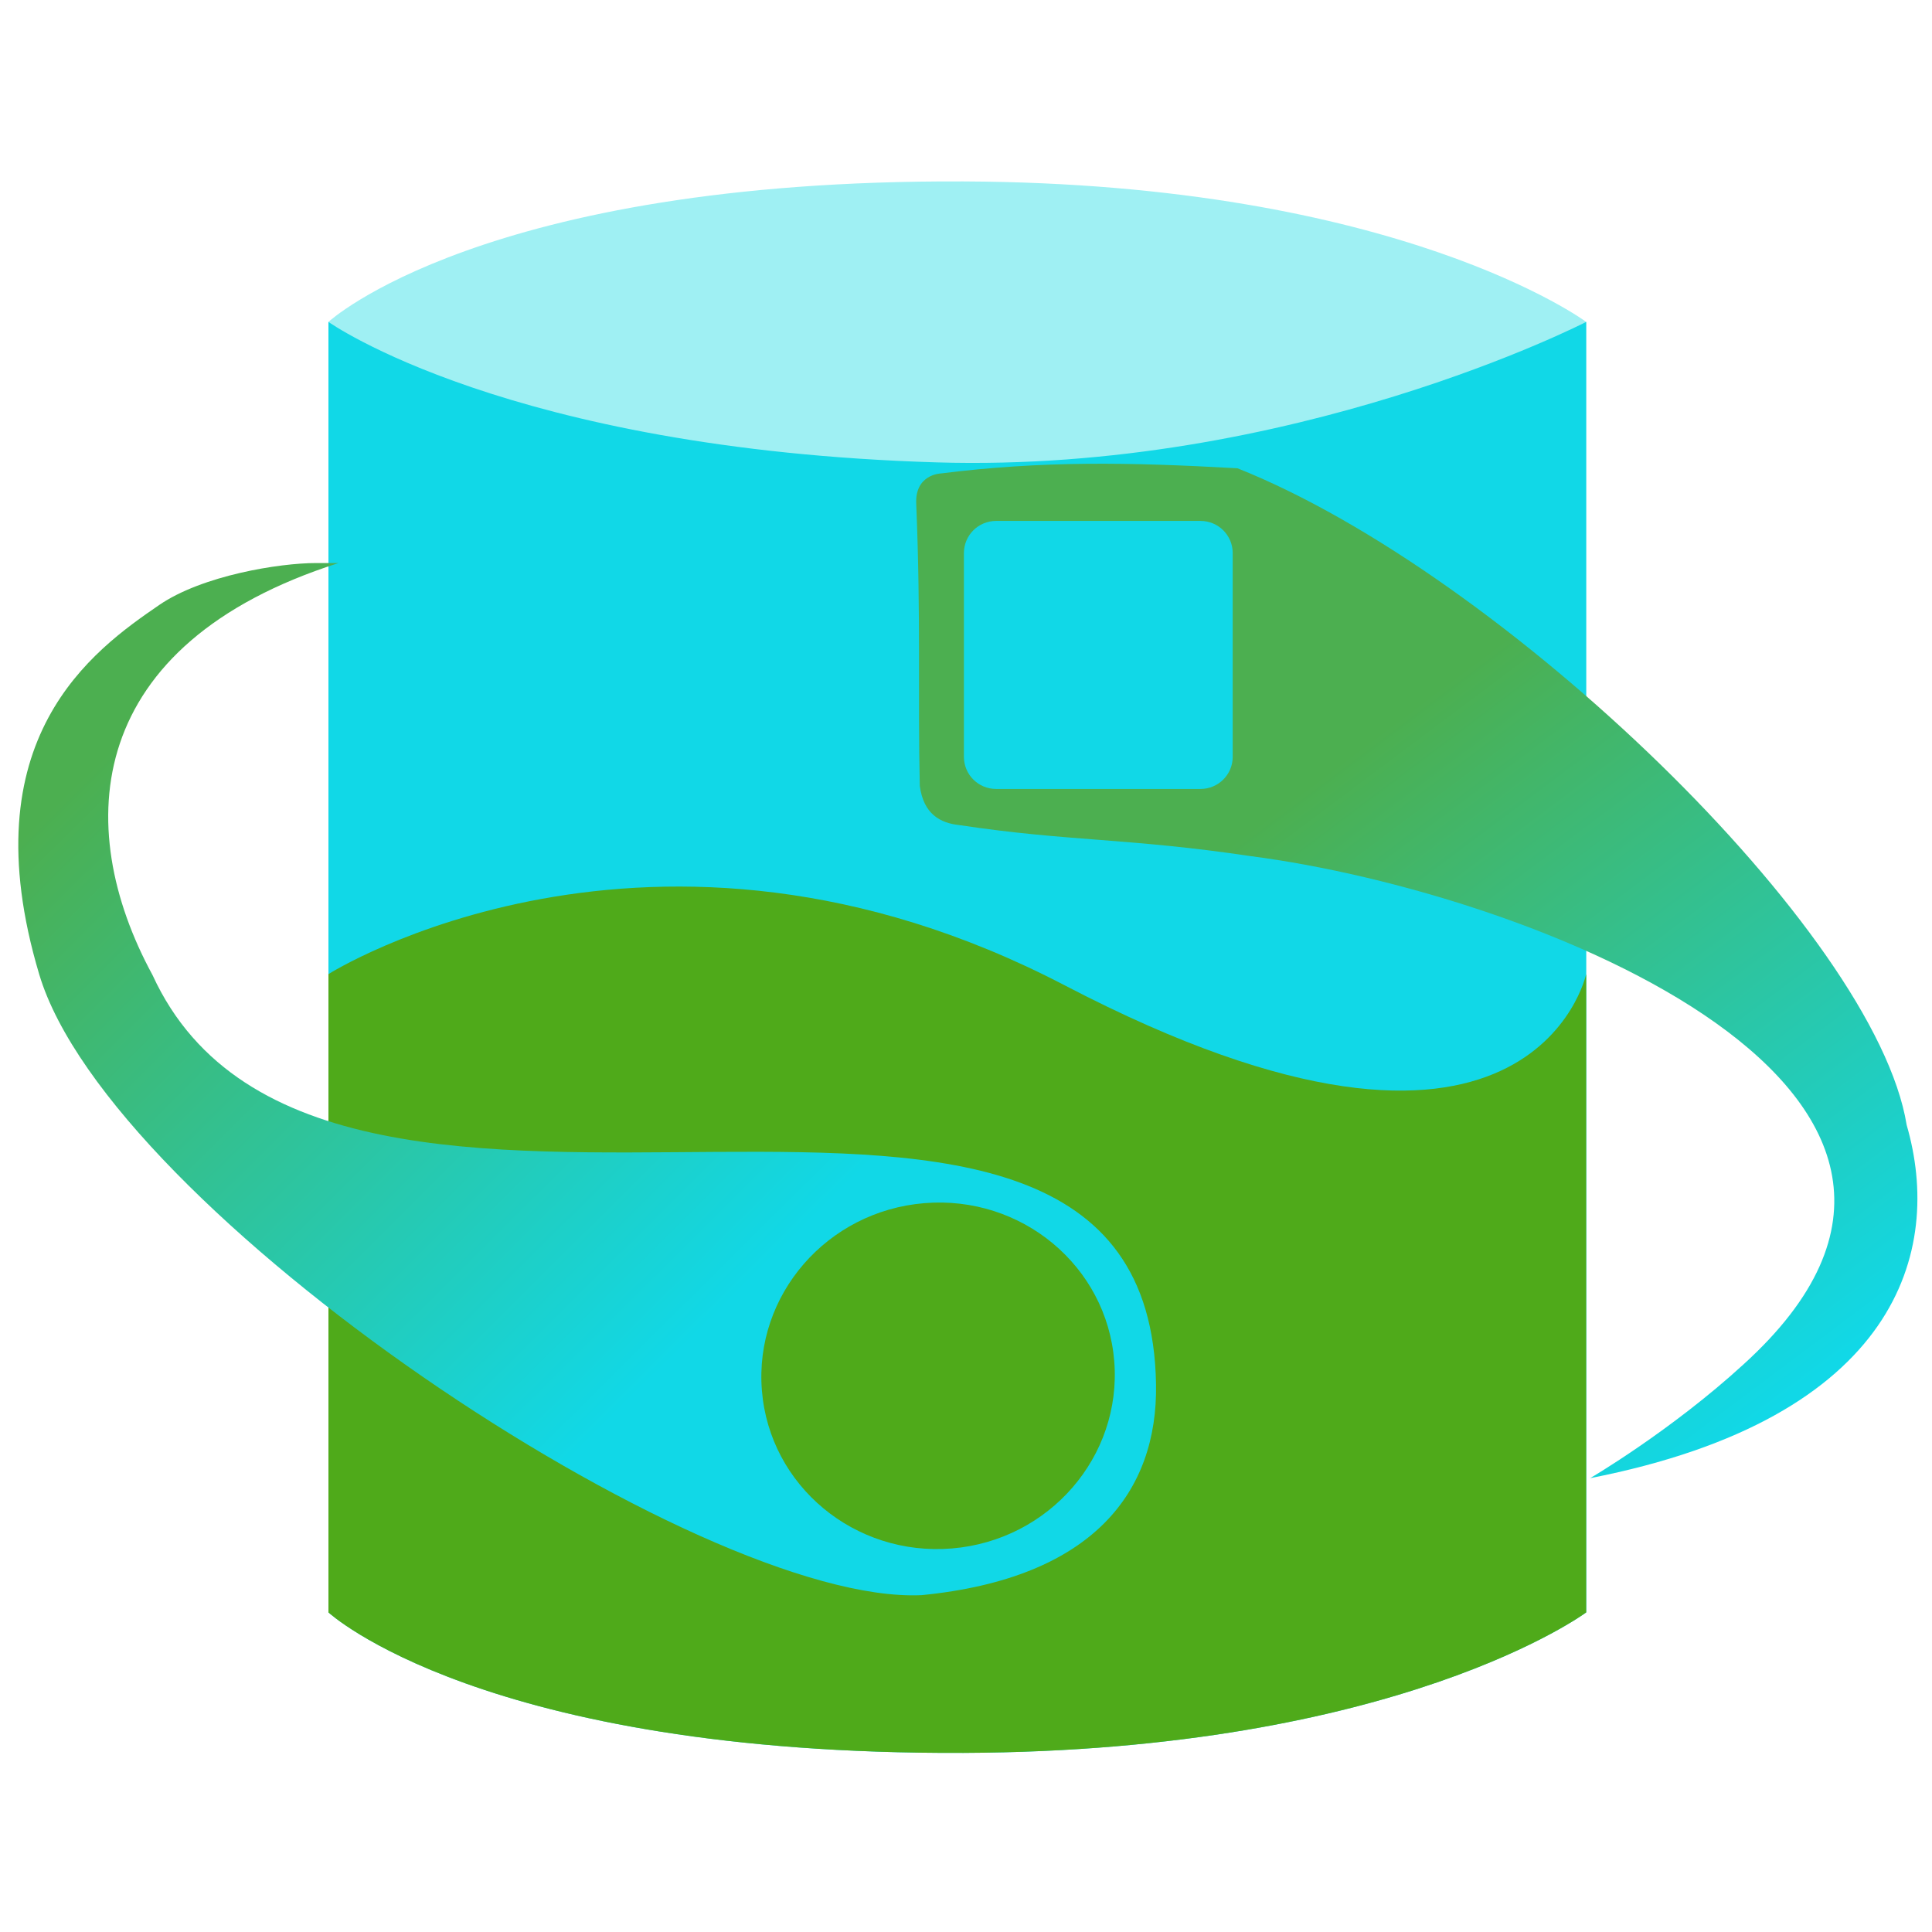
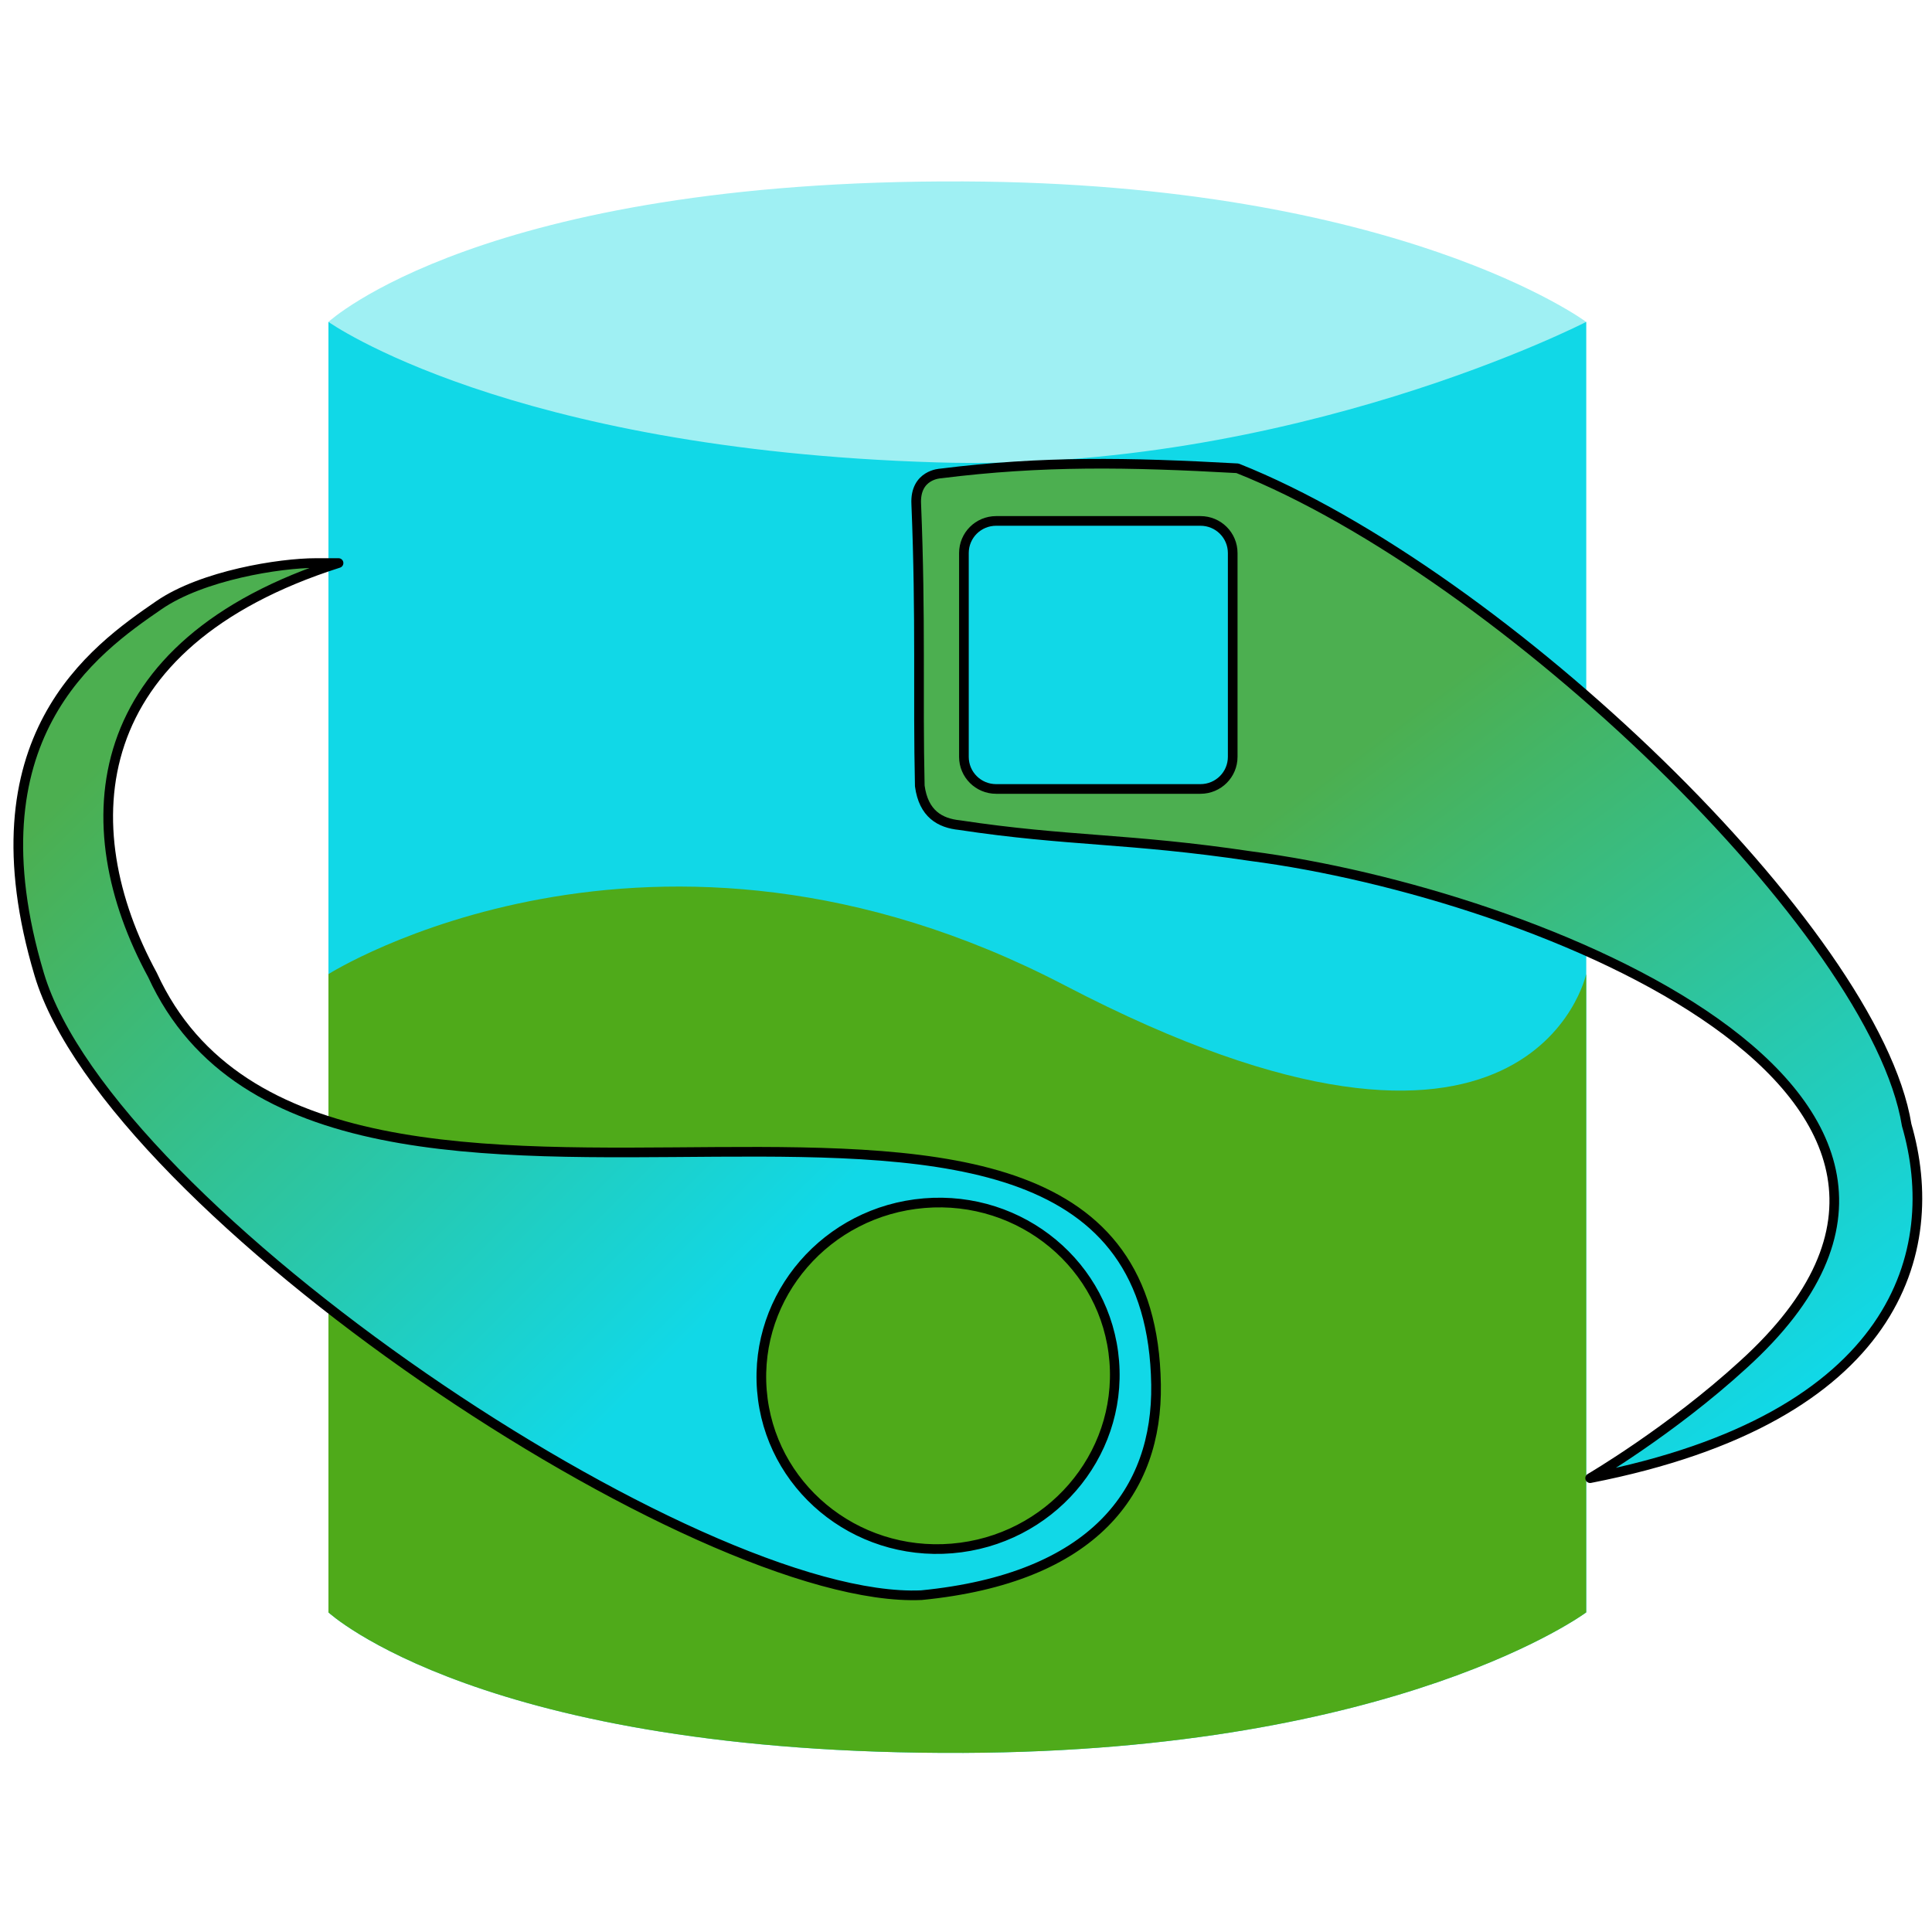
<svg xmlns="http://www.w3.org/2000/svg" xmlns:xlink="http://www.w3.org/1999/xlink" width="300mm" height="300mm" viewBox="0 0 300 300" version="1.1" id="svg5">
  <defs id="defs2">
    <linearGradient id="linearGradient881">
      <stop style="stop-color:#4caf50;stop-opacity:1;" offset="0" id="stop877" />
      <stop style="stop-color:#11d8e7;stop-opacity:1" offset="1" id="stop879" />
    </linearGradient>
    <linearGradient xlink:href="#linearGradient881" id="linearGradient883" x1="-1042.239" y1="575.592" x2="-661.949" y2="920.753" gradientUnits="userSpaceOnUse" gradientTransform="translate(1230.96,-12.85768)" />
    <linearGradient xlink:href="#linearGradient881" id="linearGradient883-2" x1="-1042.239" y1="575.592" x2="-661.949" y2="920.753" gradientUnits="userSpaceOnUse" gradientTransform="matrix(0.2645833,0,0,0.2645833,-525.6263,-271.0519)" />
    <linearGradient xlink:href="#linearGradient881" id="linearGradient883-5-2" x1="-1042.239" y1="575.592" x2="-661.949" y2="920.753" gradientUnits="userSpaceOnUse" gradientTransform="matrix(-0.2120048,-0.1582981,-0.1582981,0.2120048,-742.1227,-342.5575)" />
    <linearGradient xlink:href="#linearGradient881" id="linearGradient949" gradientUnits="userSpaceOnUse" gradientTransform="matrix(0.2523275,0.07959378,-0.07959378,0.2523275,-524.1025,-80.02804)" x1="-1042.239" y1="575.592" x2="-661.949" y2="920.753" />
    <linearGradient xlink:href="#linearGradient881" id="linearGradient883-2-9" x1="-994.084" y1="602.161" x2="-809.738" y2="824.441" gradientUnits="userSpaceOnUse" gradientTransform="matrix(0.440268,-0.03652603,0.03592056,0.4476891,439.9932,-199.3437)" />
    <linearGradient xlink:href="#linearGradient881" id="linearGradient883-2-9-6" x1="-1042.239" y1="575.592" x2="-661.949" y2="920.753" gradientUnits="userSpaceOnUse" gradientTransform="translate(1110.59,177.7704)" />
    <linearGradient xlink:href="#linearGradient881" id="linearGradient1006" gradientUnits="userSpaceOnUse" gradientTransform="translate(1110.59,177.7704)" x1="-1042.239" y1="575.592" x2="-661.949" y2="920.753" />
    <linearGradient xlink:href="#linearGradient881" id="linearGradient1009" gradientUnits="userSpaceOnUse" gradientTransform="matrix(-0.441731,0,0,-0.4404892,-158.333,474.8254)" x1="-799.502" y1="793.313" x2="-964.169" y2="574.529" />
  </defs>
  <g id="layer1" transform="translate(0,3)" style="display:inline">
    <path id="rect31-3" style="fill:#9ff0f3;fill-opacity:1;fill-rule:evenodd;stroke-width:0.423" d="m 51.001,247.375 c 0,0 27.787,-19.791 94.41,-21.813 55.279,-1.677 100.891,21.813 100.891,21.813 V 46.985 c 0,0 -28.983,-21.529 -96.677,-21.813 -74.716,-0.312 -98.624,21.813 -98.624,21.813 z" />
    <path id="rect31" style="fill:#11d8e7;fill-opacity:1;fill-rule:evenodd;stroke-width:0.423" d="m 51.001,46.985 c 0,0 27.787,19.791 94.41,21.813 55.279,1.677 100.891,-21.813 100.891,-21.813 V 247.375 c 0,0 -28.983,21.529 -96.677,21.813 C 74.909,269.5 51.001,247.375 51.001,247.375 Z" />
  </g>
  <g id="layer2" transform="translate(0,3)" style="display:inline">
    <path id="rect31-6" style="fill:#4faa1a;fill-opacity:1;fill-rule:evenodd;stroke-width:0.423" d="m 51.001,148.258 c 0,0 50.143,-31.722 114.338,1.751 72.43,37.767 80.963,-1.751 80.963,-1.751 v 99.117 c 0,0 -28.983,21.529 -96.677,21.813 C 74.909,269.5 51.001,247.375 51.001,247.375 Z" />
  </g>
  <g id="layer3" transform="translate(0,3)" style="display:inline" />
  <g id="layer4" transform="translate(0,3)">
    <path style="opacity:1;fill:url(#linearGradient949);fill-opacity:1;stroke:none;stroke-width:0.741;stroke-linecap:round;stroke-linejoin:round;stroke-miterlimit:4;stroke-dasharray:none;stroke-dashoffset:0;stroke-opacity:1;paint-order:markers fill stroke" d="m -800.61,-12.208 c -3.201,-1.021 -10.196,-2.938 -14.946,-1.941 -7.194,1.51 -21.751,4.713 -26.502,25.675 -4.429,19.543 32.302,67.139 50.33,81.484 18.028,14.345 77.32,35.038 95.222,24.277 18.422,-11.073 16.909,-25.901 16.091,-33.206 -0.54,-4.824 -4.55,-10.868 -6.521,-13.588 -0.657,-0.907 -1.088,-1.444 -1.088,-1.444 0,0 4.558,8.831 3.466,17.962 -1.077,9.003 -7.725,18.278 -18.826,22.293 -24.137,6.657 -41.192,-26.941 -59.095,-43.355 -15.486,-18.215 -68.371,-20.508 -69.843,-50.388 0.339,-11.8 7.067,-21.017 15.281,-24.857 8.33,-3.895 18.144,-2.33 18.144,-2.33 0,0 -0.645,-0.241 -1.712,-0.581 z m 26.509,74.242 c 3.207,1.071 6.146,3.151 8.301,6.145 3.931,5.461 4.145,12.43 1.103,17.754 -3.857,5.771 -11.38,8.523 -18.566,6.256 -4.535,-1.43 -8.032,-4.576 -9.959,-8.445 -2.982,-6.594 -1.404,-14.394 4.092,-18.975 2.598,-2.092 5.85,-3.355 9.295,-3.559 1.934,-0.073 3.879,0.204 5.735,0.824 z" id="path870" />
    <path style="opacity:1;fill:url(#linearGradient883-2);fill-opacity:1;stroke:none;stroke-width:0.741;stroke-linecap:round;stroke-linejoin:round;stroke-miterlimit:4;stroke-dasharray:none;stroke-dashoffset:0;stroke-opacity:1;paint-order:markers fill stroke" d="m -768.924,-123.193 c -3.36,-0.011 -10.607,0.265 -14.838,2.645 -6.407,3.604 -19.326,11.038 -17.551,32.458 1.775,21.42 56.406,62.495 77.171,63.267 16.144,-0.242 22.669,-7.742 23.306,-17.42 2.719,-41.299 -76.731,-9.166 -89.979,-44.929 -3.226,-11.355 0.417,-22.169 7.095,-28.303 6.772,-6.22 16.603,-7.68 16.603,-7.68 0,0 -0.688,-0.036 -1.808,-0.039 z m 47.949,62.656 c 9.08,-1e-5 16.44,7.094 16.44,15.844 -8e-5,8.75 -7.361,15.844 -16.44,15.844 -9.08,0 -16.44,-7.094 -16.44,-15.844 9e-5,-8.75 7.361,-15.844 16.44,-15.844 z" id="path870-7" />
    <path style="opacity:1;fill:url(#linearGradient883-5-2);fill-opacity:1;stroke:none;stroke-width:0.741;stroke-linecap:round;stroke-linejoin:round;stroke-miterlimit:4;stroke-dasharray:none;stroke-dashoffset:0;stroke-opacity:1;paint-order:markers fill stroke" d="m -635.637,-78.518 c 2.698,2.001 8.341,6.559 10.307,10.997 2.977,6.721 8.881,20.407 -5.357,36.509 -14.238,16.102 -82.587,16.328 -99.688,4.524 -12.791,-9.853 -13.532,-19.766 -8.253,-27.902 22.53,-34.719 66.967,38.563 98.979,17.833 9.379,-7.169 12.929,-18.014 11.248,-26.923 -1.705,-9.036 -8.709,-16.087 -8.709,-16.087 0,0 0.572,0.383 1.472,1.05 z m -75.906,21.517 c -7.275,-5.432 -17.417,-4.152 -22.653,2.859 -5.235,7.012 -3.581,17.099 3.694,22.532 7.275,5.432 17.417,4.152 22.653,-2.859 5.235,-7.012 3.581,-17.099 -3.694,-22.532 z" id="path870-6-0" />
-     <path style="opacity:1;fill:url(#linearGradient883-2-9);fill-opacity:1;stroke:none;stroke-width:1.248;stroke-linecap:round;stroke-linejoin:round;stroke-miterlimit:4;stroke-dasharray:none;stroke-dashoffset:0;stroke-opacity:1;paint-order:markers fill stroke" d="m 49.035,84.43 c -5.609,4.7e-5 -17.615,1.913 -24.331,6.524 C 14.532,97.936 -4.856,111.652 6.09,148.297 17.036,184.943 108.434,246.255 143.092,244.696 c 26.832,-2.639 36.67,-16.229 36.417,-32.692 C 178.427,141.748 50.584,207.087 23.683,148.403 11.054,125.186 13.176,97.002 52.569,84.429 Z M 143.512,183.827 c 15.109,-1.254 28.32,9.733 29.508,24.539 1.188,14.806 -10.097,27.825 -25.206,29.078 -15.109,1.253 -28.32,-9.733 -29.508,-24.539 -1.188,-14.806 10.097,-27.825 25.206,-29.078 z" id="path870-7-0" />
-     <path style="opacity:1;fill:url(#linearGradient1009);fill-opacity:1;stroke:none;stroke-width:1.236;stroke-linecap:round;stroke-linejoin:round;stroke-miterlimit:4;stroke-dasharray:none;stroke-dashoffset:0;stroke-opacity:1;paint-order:markers fill stroke" d="M 296.066,171.685 C 291.203,141.691 233.28,86.071 192.154,69.715 c -16.964,-0.947 -30.278,-1.177 -46.101,0.806 0,0 -4.012,0.139 -3.78,4.737 0.735,17.976 0.231,29.769 0.551,43.783 0.587,4.34 3.138,5.77 6.159,6.082 16.914,2.557 26.12,1.971 45.241,4.819 44.2,5.744 122.742,36.962 76.503,78.921 -11.307,10.356 -23.811,17.666 -23.811,17.666 47.82,-9.357 54.822,-35.306 49.149,-54.844 z M 186.405,119.51 h -31.721 c -2.775,0 -5.008,-2.228 -5.008,-4.995 V 82.883 c 0,-2.767 2.234,-4.994 5.008,-4.994 h 31.721 c 2.775,0 5.009,2.227 5.009,4.994 v 31.632 c 0,2.767 -2.234,4.995 -5.009,4.995 z" id="path870-7-0-1" />
+     <path style="opacity:1;fill:url(#linearGradient883-2-9);fill-opacity:1;stroke:#000000;stroke-width:1.5;stroke-linecap:round;stroke-linejoin:round;stroke-miterlimit:4;stroke-dasharray:none;stroke-dashoffset:0;stroke-opacity:1;paint-order:markers fill stroke" d="m 49.035,84.43 c -5.609,4.7e-5 -17.615,1.913 -24.331,6.524 C 14.532,97.936 -4.856,111.652 6.09,148.297 17.036,184.943 108.434,246.255 143.092,244.696 c 26.832,-2.639 36.67,-16.229 36.417,-32.692 C 178.427,141.748 50.584,207.087 23.683,148.403 11.054,125.186 13.176,97.002 52.569,84.429 Z M 143.512,183.827 c 15.109,-1.254 28.32,9.733 29.508,24.539 1.188,14.806 -10.097,27.825 -25.206,29.078 -15.109,1.253 -28.32,-9.733 -29.508,-24.539 -1.188,-14.806 10.097,-27.825 25.206,-29.078 z" id="path870-7-0" />
+     <path style="opacity:1;fill:url(#linearGradient1009);fill-opacity:1;stroke:#000000;stroke-width:1.5;stroke-linecap:round;stroke-linejoin:round;stroke-miterlimit:4;stroke-dasharray:none;stroke-dashoffset:0;stroke-opacity:1;paint-order:markers fill stroke" d="M 296.066,171.685 C 291.203,141.691 233.28,86.071 192.154,69.715 c -16.964,-0.947 -30.278,-1.177 -46.101,0.806 0,0 -4.012,0.139 -3.78,4.737 0.735,17.976 0.231,29.769 0.551,43.783 0.587,4.34 3.138,5.77 6.159,6.082 16.914,2.557 26.12,1.971 45.241,4.819 44.2,5.744 122.742,36.962 76.503,78.921 -11.307,10.356 -23.811,17.666 -23.811,17.666 47.82,-9.357 54.822,-35.306 49.149,-54.844 z M 186.405,119.51 h -31.721 c -2.775,0 -5.008,-2.228 -5.008,-4.995 V 82.883 c 0,-2.767 2.234,-4.994 5.008,-4.994 h 31.721 c 2.775,0 5.009,2.227 5.009,4.994 v 31.632 c 0,2.767 -2.234,4.995 -5.009,4.995 z" id="path870-7-0-1" />
  </g>
</svg>
